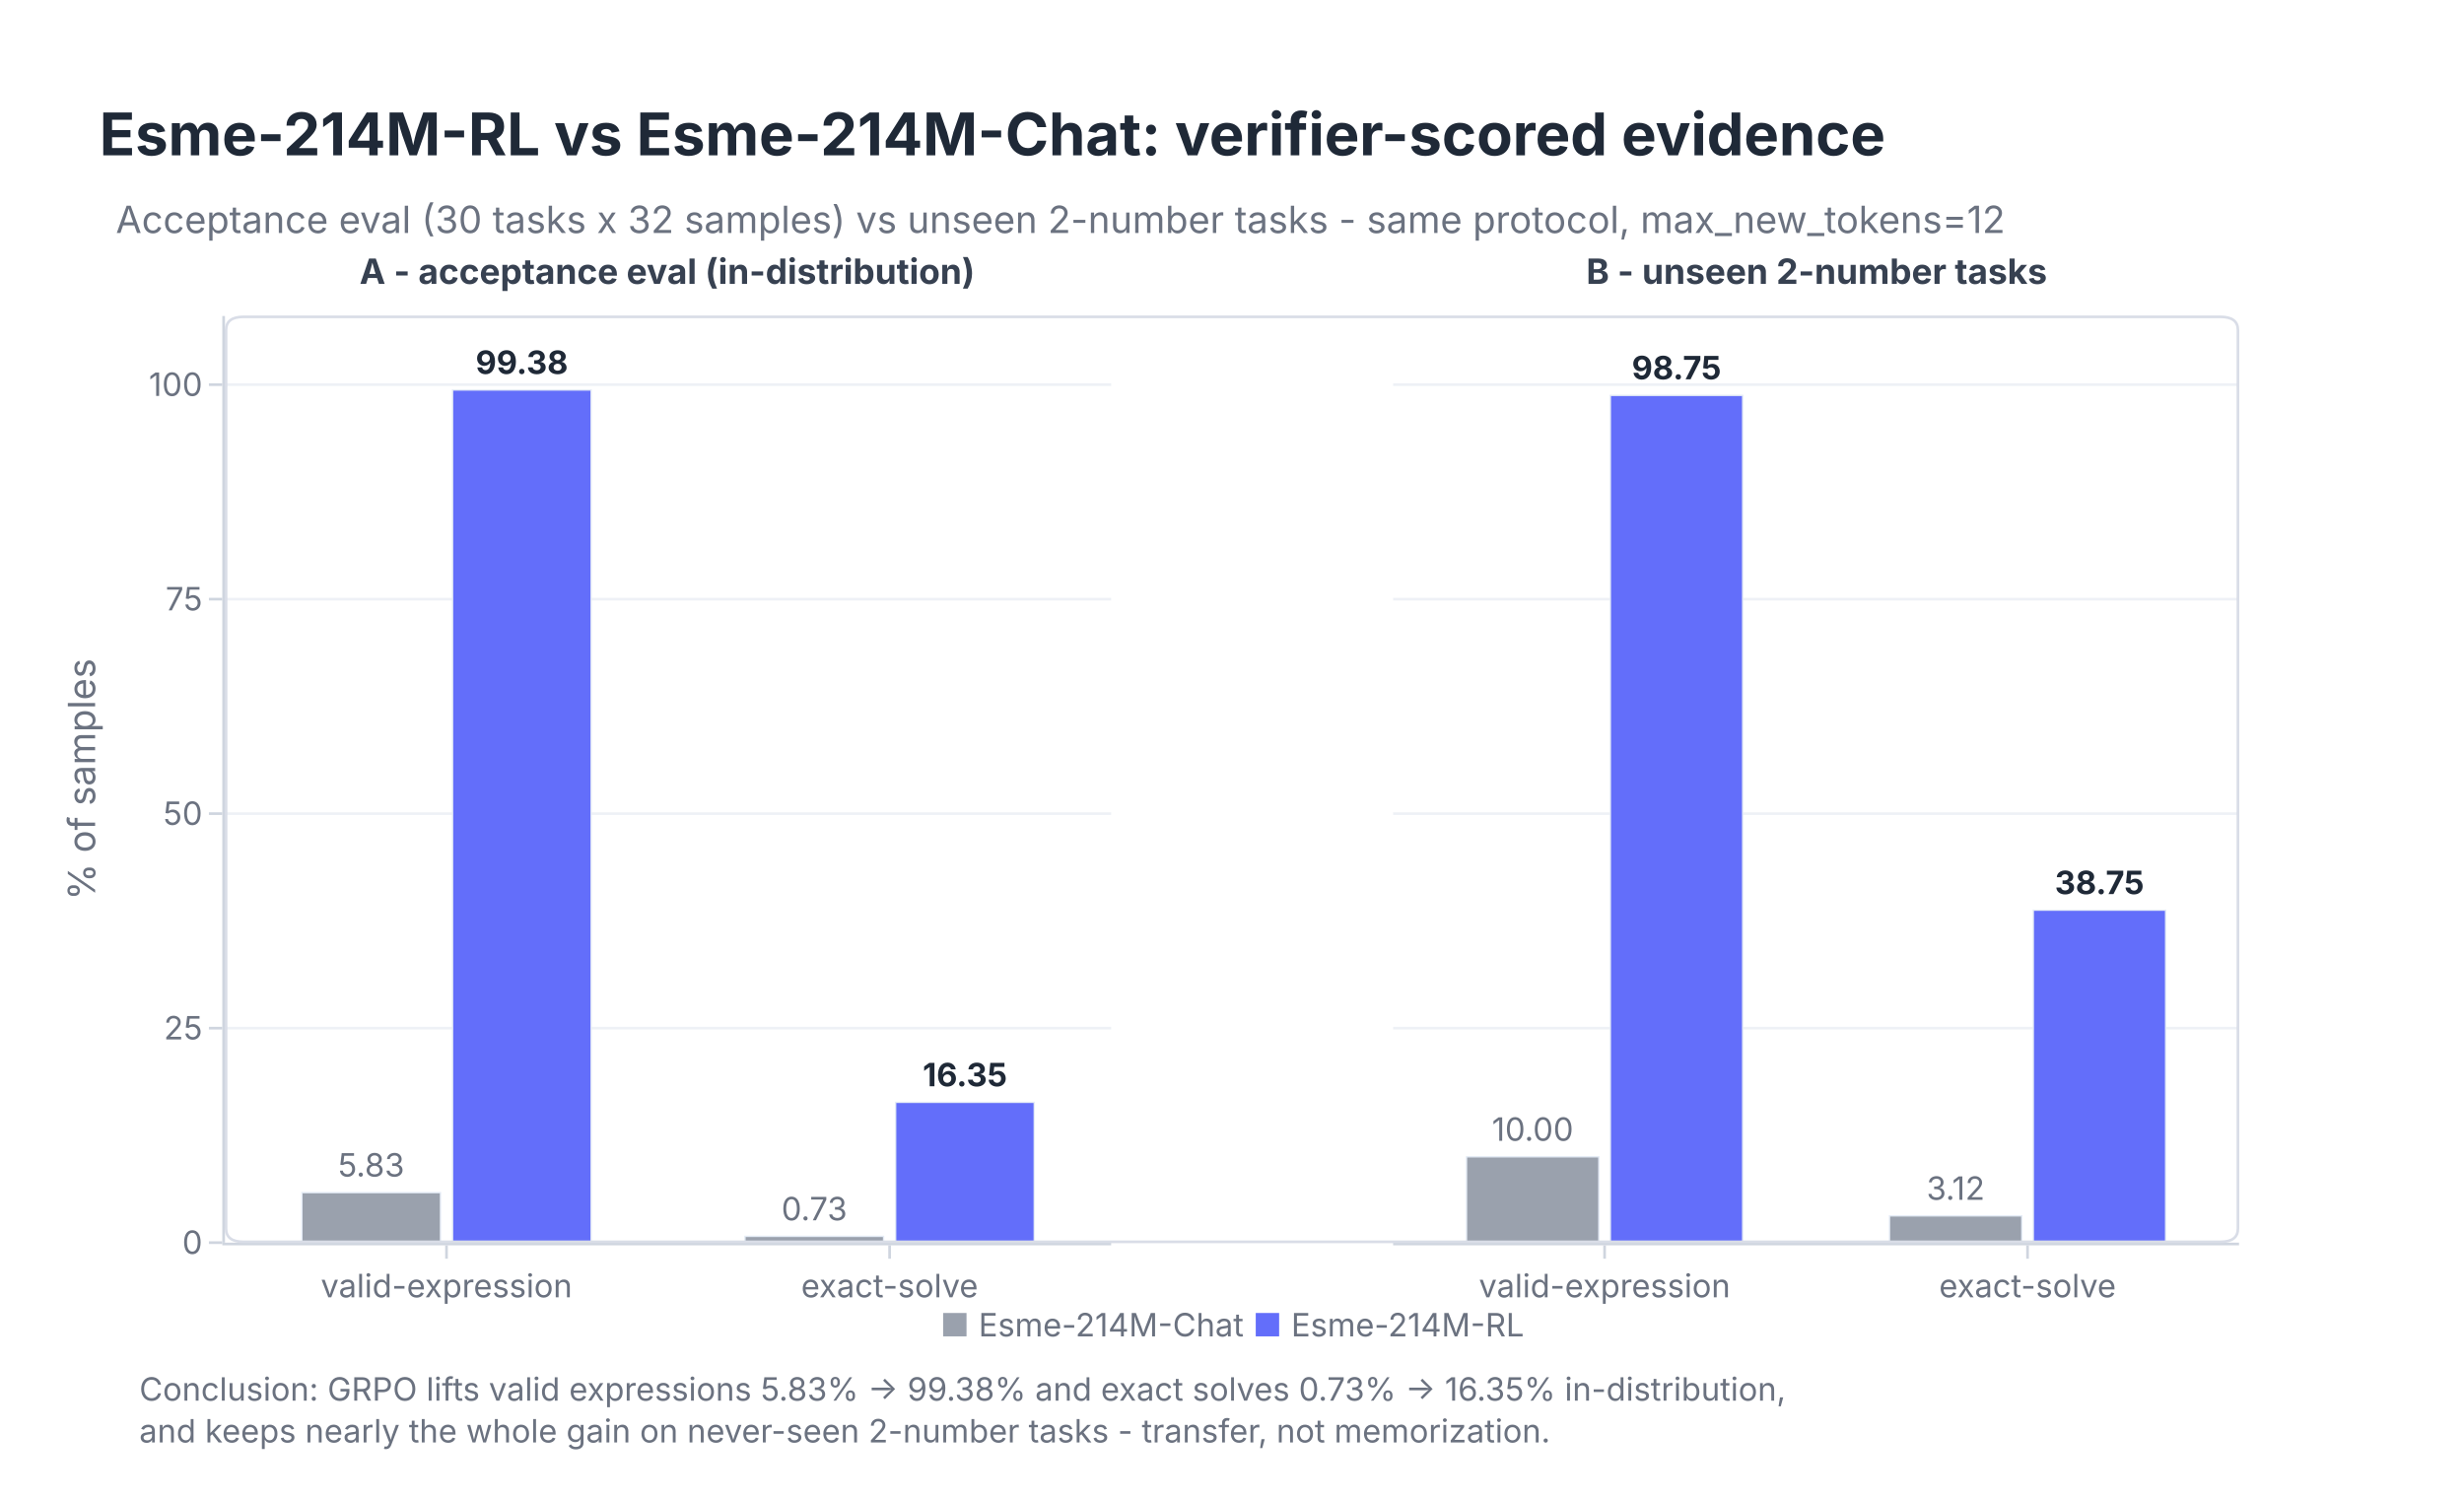
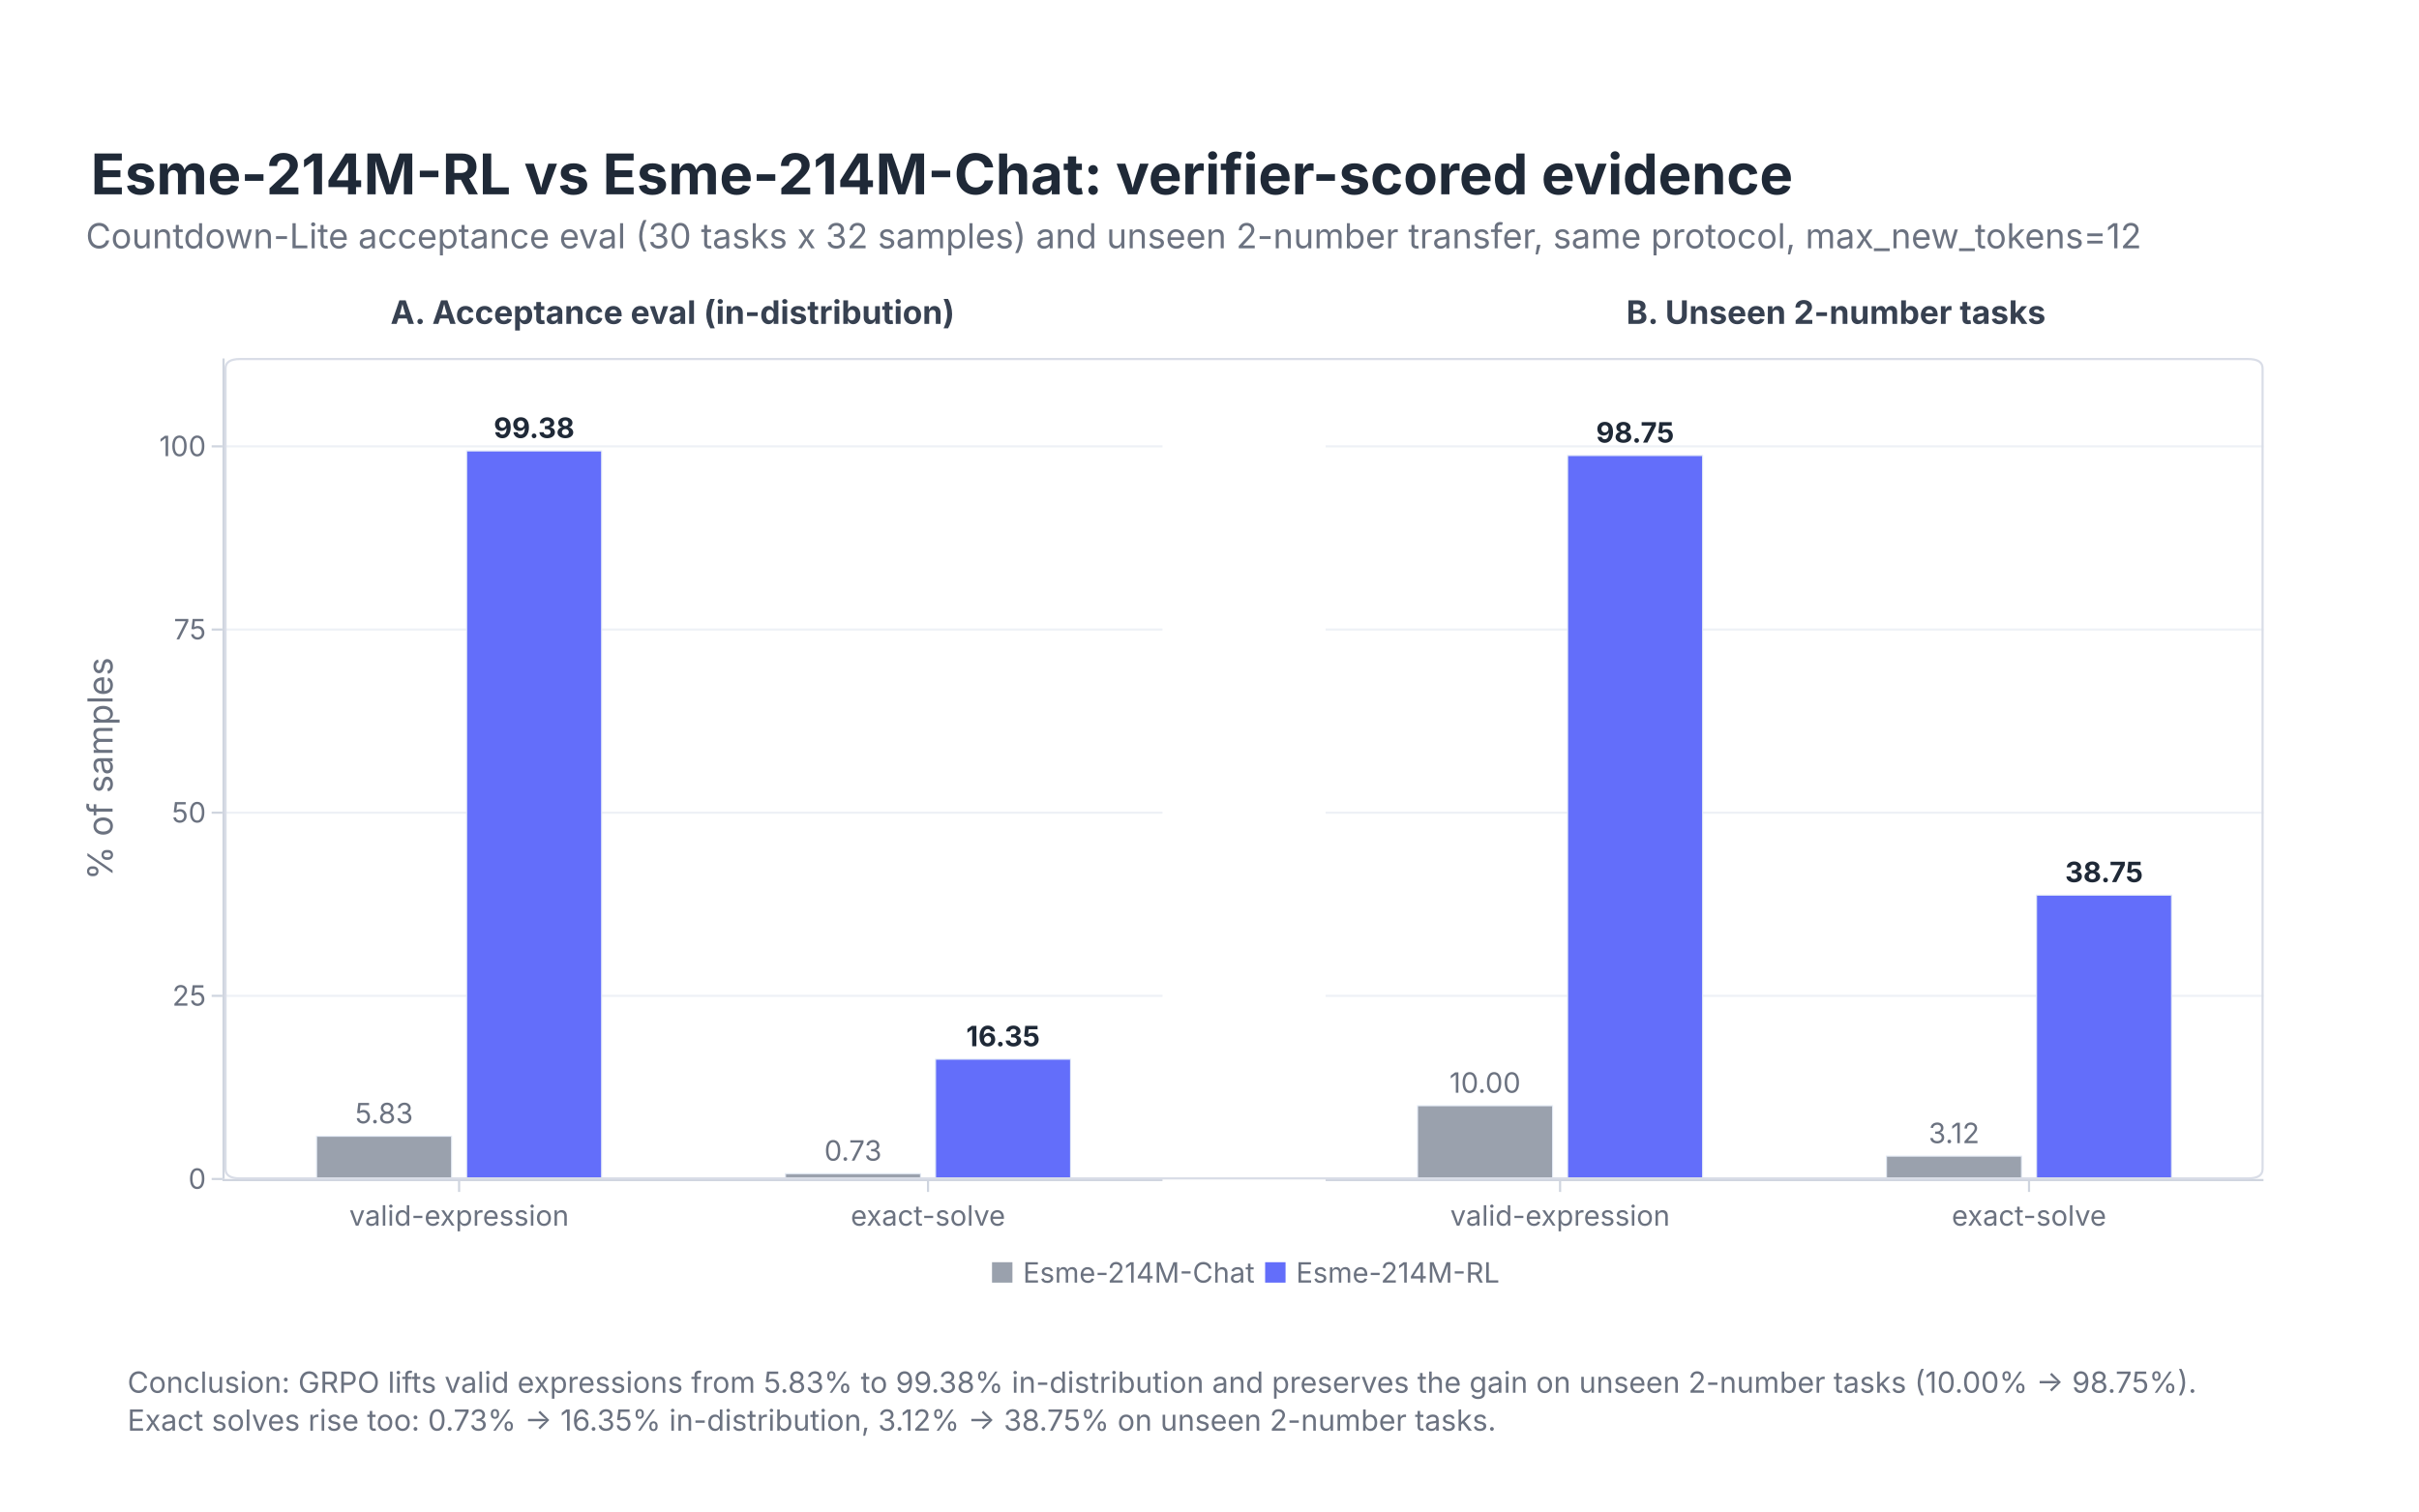
- <svg xmlns="http://www.w3.org/2000/svg" class="main-svg" width="920" height="560" style="" viewBox="0 0 920 560">
-   <rect x="0" y="0" width="920" height="560" style="fill: rgb(255, 255, 255); fill-opacity: 1;" />
-   <defs id="defs-7b2066">
+ <svg xmlns="http://www.w3.org/2000/svg" class="main-svg" width="1120" height="700" style="" viewBox="0 0 1120 700">
+   <rect x="0" y="0" width="1120" height="700" style="fill: rgb(255, 255, 255); fill-opacity: 1;" />
+   <defs id="defs-47bb2e">
    <g class="clips">
-       <clipPath id="clip7b2066xyplot" class="plotclip">
-         <rect width="330.88" height="346" />
-       </clipPath>
-       <clipPath id="clip7b2066x2yplot" class="plotclip">
-         <rect width="315.84" height="346" />
-       </clipPath>
-       <clipPath class="axesclip" id="clip7b2066x">
-         <rect x="84" y="0" width="330.88" height="560" />
-       </clipPath>
-       <clipPath class="axesclip" id="clip7b2066y">
-         <rect x="0" y="118" width="920" height="346" />
-       </clipPath>
-       <clipPath class="axesclip" id="clip7b2066xy">
-         <rect x="84" y="118" width="330.88" height="346" />
-       </clipPath>
-       <clipPath class="axesclip" id="clip7b2066x2">
-         <rect x="520.16" y="0" width="315.84" height="560" />
-       </clipPath>
-       <clipPath class="axesclip" id="clip7b2066x2y">
-         <rect x="520.16" y="118" width="315.84" height="346" />
+       <clipPath id="clip47bb2exyplot" class="plotclip">
+         <rect width="434.24" height="380" />
+       </clipPath>
+       <clipPath id="clip47bb2ex2yplot" class="plotclip">
+         <rect width="434.24" height="380" />
+       </clipPath>
+       <clipPath class="axesclip" id="clip47bb2ex">
+         <rect x="104" y="0" width="434.24" height="700" />
+       </clipPath>
+       <clipPath class="axesclip" id="clip47bb2ey">
+         <rect x="0" y="166" width="1120" height="380" />
+       </clipPath>
+       <clipPath class="axesclip" id="clip47bb2exy">
+         <rect x="104" y="166" width="434.24" height="380" />
+       </clipPath>
+       <clipPath class="axesclip" id="clip47bb2ex2">
+         <rect x="613.76" y="0" width="434.24" height="700" />
+       </clipPath>
+       <clipPath class="axesclip" id="clip47bb2ex2y">
+         <rect x="613.76" y="166" width="434.24" height="380" />
      </clipPath>
    </g>
    <g class="gradients" />
    <g class="patterns" />
  </defs>
  <g class="bglayer" />
  <g class="layer-below">
    <g class="imagelayer" />
    <g class="shapelayer" />
  </g>
  <g class="cartesianlayer">
    <g class="subplot xy">
      <g class="layer-subplot">
        <g class="shapelayer" />
        <g class="imagelayer" />
      </g>
      <g class="minor-gridlayer">
        <g class="x" />
        <g class="y" />
      </g>
      <g class="gridlayer">
        <g class="x" />
        <g class="y">
-           <path class="ygrid crisp" transform="translate(0,383.91)" d="M84,0h330.88" style="stroke: rgb(238, 241, 246); stroke-opacity: 1; stroke-width: 1px;" />
-           <path class="ygrid crisp" transform="translate(0,303.81)" d="M84,0h330.88" style="stroke: rgb(238, 241, 246); stroke-opacity: 1; stroke-width: 1px;" />
-           <path class="ygrid crisp" transform="translate(0,223.72)" d="M84,0h330.88" style="stroke: rgb(238, 241, 246); stroke-opacity: 1; stroke-width: 1px;" />
-           <path class="ygrid crisp" transform="translate(0,143.63)" d="M84,0h330.88" style="stroke: rgb(238, 241, 246); stroke-opacity: 1; stroke-width: 1px;" />
+           <path class="ygrid crisp" transform="translate(0,461.18)" d="M104,0h434.24" style="stroke: rgb(238, 241, 246); stroke-opacity: 1; stroke-width: 1px;" />
+           <path class="ygrid crisp" transform="translate(0,376.36)" d="M104,0h434.24" style="stroke: rgb(238, 241, 246); stroke-opacity: 1; stroke-width: 1px;" />
+           <path class="ygrid crisp" transform="translate(0,291.54)" d="M104,0h434.24" style="stroke: rgb(238, 241, 246); stroke-opacity: 1; stroke-width: 1px;" />
+           <path class="ygrid crisp" transform="translate(0,206.71)" d="M104,0h434.24" style="stroke: rgb(238, 241, 246); stroke-opacity: 1; stroke-width: 1px;" />
        </g>
      </g>
      <g class="zerolinelayer" />
      <g class="layer-between">
        <g class="shapelayer" />
        <g class="imagelayer" />
      </g>
      <path class="xlines-below" />
      <path class="ylines-below" />
      <g class="overlines-below" />
      <g class="xaxislayer-below" />
      <g class="yaxislayer-below" />
      <g class="overaxes-below" />
      <g class="overplot">
-         <g class="xy" transform="translate(84,118)" clip-path="url(#clip7b2066xyplot)">
+         <g class="xy" transform="translate(104,166)" clip-path="url(#clip47bb2exyplot)">
          <g class="barlayer mlayer">
            <g class="trace bars" style="opacity: 1;">
              <g class="points">
                <g class="point">
-                   <path d="M28.72,346V327.32H80.47V346Z" style="vector-effect: none; opacity: 1; stroke-width: 0.5px; fill: rgb(154, 161, 173); fill-opacity: 1; stroke: rgb(229, 236, 246); stroke-opacity: 1;" />
-                   <text class="bartext bartext-outside" text-anchor="middle" data-notex="1" x="0" y="0" style="font-family: -apple-system, BlinkMacSystemFont, 'Segoe UI', sans-serif; font-size: 12px; fill: rgb(107, 114, 128); fill-opacity: 1; white-space: pre;" transform="translate(54.595,321.32)">5.83</text>
-                 </g>
-                 <g class="point">
-                   <path d="M194.16,346V343.66H245.91V346Z" style="vector-effect: none; opacity: 1; stroke-width: 0.5px; fill: rgb(154, 161, 173); fill-opacity: 1; stroke: rgb(229, 236, 246); stroke-opacity: 1;" />
-                   <text class="bartext bartext-outside" text-anchor="middle" data-notex="1" x="0" y="0" style="font-family: -apple-system, BlinkMacSystemFont, 'Segoe UI', sans-serif; font-size: 12px; fill: rgb(107, 114, 128); fill-opacity: 1; white-space: pre;" transform="translate(220.035,337.66)">0.73</text>
+                   <path d="M42.56,380V360.22H105.09V380Z" style="vector-effect: none; opacity: 1; stroke-width: 0.5px; fill: rgb(154, 161, 173); fill-opacity: 1; stroke: rgb(229, 236, 246); stroke-opacity: 1;" />
+                   <text class="bartext bartext-outside" text-anchor="middle" data-notex="1" x="0" y="0" style="font-family: -apple-system, BlinkMacSystemFont, 'Segoe UI', sans-serif; font-size: 13px; fill: rgb(107, 114, 128); fill-opacity: 1; white-space: pre;" transform="translate(73.825,354.22)">5.83</text>
+                 </g>
+                 <g class="point">
+                   <path d="M259.68,380V377.52H322.21V380Z" style="vector-effect: none; opacity: 1; stroke-width: 0.5px; fill: rgb(154, 161, 173); fill-opacity: 1; stroke: rgb(229, 236, 246); stroke-opacity: 1;" />
+                   <text class="bartext bartext-outside" text-anchor="middle" data-notex="1" x="0" y="0" style="font-family: -apple-system, BlinkMacSystemFont, 'Segoe UI', sans-serif; font-size: 13px; fill: rgb(107, 114, 128); fill-opacity: 1; white-space: pre;" transform="translate(290.945,371.52)">0.73</text>
                </g>
              </g>
            </g>
            <g class="trace bars" style="opacity: 1;">
              <g class="points">
                <g class="point">
-                   <path d="M84.97,346V27.62H136.72V346Z" style="vector-effect: none; opacity: 1; stroke-width: 0.5px; fill: rgb(99, 110, 250); fill-opacity: 1; stroke: rgb(229, 236, 246); stroke-opacity: 1;" />
-                   <text class="bartext bartext-outside" text-anchor="middle" data-notex="1" x="0" y="0" style="font-family: -apple-system, BlinkMacSystemFont, 'Segoe UI', sans-serif; font-size: 12px; fill: rgb(31, 41, 55); fill-opacity: 1; white-space: pre;" transform="translate(110.845,21.62)">
+                   <path d="M112.03,380V42.82H174.56V380Z" style="vector-effect: none; opacity: 1; stroke-width: 0.5px; fill: rgb(99, 110, 250); fill-opacity: 1; stroke: rgb(229, 236, 246); stroke-opacity: 1;" />
+                   <text class="bartext bartext-outside" text-anchor="middle" data-notex="1" x="0" y="0" style="font-family: -apple-system, BlinkMacSystemFont, 'Segoe UI', sans-serif; font-size: 13px; fill: rgb(31, 41, 55); fill-opacity: 1; white-space: pre;" transform="translate(143.295,36.82)">
                    <tspan style="font-weight:bold">99.38</tspan>
                  </text>
                </g>
                <g class="point">
-                   <path d="M250.41,346V293.62H302.16V346Z" style="vector-effect: none; opacity: 1; stroke-width: 0.5px; fill: rgb(99, 110, 250); fill-opacity: 1; stroke: rgb(229, 236, 246); stroke-opacity: 1;" />
-                   <text class="bartext bartext-outside" text-anchor="middle" data-notex="1" x="0" y="0" style="font-family: -apple-system, BlinkMacSystemFont, 'Segoe UI', sans-serif; font-size: 12px; fill: rgb(31, 41, 55); fill-opacity: 1; white-space: pre;" transform="translate(276.285,287.62)">
+                   <path d="M329.15,380V324.53H391.68V380Z" style="vector-effect: none; opacity: 1; stroke-width: 0.5px; fill: rgb(99, 110, 250); fill-opacity: 1; stroke: rgb(229, 236, 246); stroke-opacity: 1;" />
+                   <text class="bartext bartext-outside" text-anchor="middle" data-notex="1" x="0" y="0" style="font-family: -apple-system, BlinkMacSystemFont, 'Segoe UI', sans-serif; font-size: 13px; fill: rgb(31, 41, 55); fill-opacity: 1; white-space: pre;" transform="translate(360.415,318.53)">
                    <tspan style="font-weight:bold">16.35</tspan>
                  </text>
                </g>
              </g>
            </g>
          </g>
        </g>
      </g>
      <g class="zerolinelayer-above" />
-       <path class="xlines-above crisp" d="M83,464.5H414.88" style="fill: none; stroke-width: 1px; stroke: rgb(207, 213, 223); stroke-opacity: 1;" />
-       <path class="ylines-above crisp" d="M83.5,118V464" style="fill: none; stroke-width: 1px; stroke: rgb(207, 213, 223); stroke-opacity: 1;" />
+       <path class="xlines-above crisp" d="M103,546.5H538.24" style="fill: none; stroke-width: 1px; stroke: rgb(207, 213, 223); stroke-opacity: 1;" />
+       <path class="ylines-above crisp" d="M103.5,166V546" style="fill: none; stroke-width: 1px; stroke: rgb(207, 213, 223); stroke-opacity: 1;" />
      <g class="overlines-above" />
      <g class="xaxislayer-above">
-         <path class="xtick ticks crisp" d="M0,465v5" transform="translate(166.72,0)" style="stroke: rgb(207, 213, 223); stroke-opacity: 1; stroke-width: 1px;" />
-         <path class="xtick ticks crisp" d="M0,465v5" transform="translate(332.16,0)" style="stroke: rgb(207, 213, 223); stroke-opacity: 1; stroke-width: 1px;" />
+         <path class="xtick ticks crisp" d="M0,547v5" transform="translate(212.56,0)" style="stroke: rgb(207, 213, 223); stroke-opacity: 1; stroke-width: 1px;" />
+         <path class="xtick ticks crisp" d="M0,547v5" transform="translate(429.68,0)" style="stroke: rgb(207, 213, 223); stroke-opacity: 1; stroke-width: 1px;" />
        <g class="xtick">
-           <text text-anchor="middle" x="0" y="484.4" transform="translate(166.72,0)" style="font-family: -apple-system, BlinkMacSystemFont, 'Segoe UI', sans-serif; font-size: 12px; fill: rgb(107, 114, 128); fill-opacity: 1; white-space: pre;">valid-expression</text>
+           <text text-anchor="middle" x="0" y="567.6" transform="translate(212.56,0)" style="font-family: -apple-system, BlinkMacSystemFont, 'Segoe UI', sans-serif; font-size: 13px; fill: rgb(107, 114, 128); fill-opacity: 1; white-space: pre;">valid-expression</text>
        </g>
        <g class="xtick">
-           <text text-anchor="middle" x="0" y="484.4" transform="translate(332.16,0)" style="font-family: -apple-system, BlinkMacSystemFont, 'Segoe UI', sans-serif; font-size: 12px; fill: rgb(107, 114, 128); fill-opacity: 1; white-space: pre;">exact-solve</text>
+           <text text-anchor="middle" x="0" y="567.6" transform="translate(429.68,0)" style="font-family: -apple-system, BlinkMacSystemFont, 'Segoe UI', sans-serif; font-size: 13px; fill: rgb(107, 114, 128); fill-opacity: 1; white-space: pre;">exact-solve</text>
        </g>
      </g>
      <g class="yaxislayer-above">
-         <path class="ytick ticks crisp" d="M83,0h-5" transform="translate(0,464)" style="stroke: rgb(207, 213, 223); stroke-opacity: 1; stroke-width: 1px;" />
-         <path class="ytick ticks crisp" d="M83,0h-5" transform="translate(0,383.91)" style="stroke: rgb(207, 213, 223); stroke-opacity: 1; stroke-width: 1px;" />
-         <path class="ytick ticks crisp" d="M83,0h-5" transform="translate(0,303.81)" style="stroke: rgb(207, 213, 223); stroke-opacity: 1; stroke-width: 1px;" />
-         <path class="ytick ticks crisp" d="M83,0h-5" transform="translate(0,223.72)" style="stroke: rgb(207, 213, 223); stroke-opacity: 1; stroke-width: 1px;" />
-         <path class="ytick ticks crisp" d="M83,0h-5" transform="translate(0,143.63)" style="stroke: rgb(207, 213, 223); stroke-opacity: 1; stroke-width: 1px;" />
-         <g class="ytick">
-           <text text-anchor="end" x="75.6" y="4.2" transform="translate(0,464)" style="font-family: -apple-system, BlinkMacSystemFont, 'Segoe UI', sans-serif; font-size: 12px; fill: rgb(107, 114, 128); fill-opacity: 1; white-space: pre;">0</text>
-         </g>
-         <g class="ytick">
-           <text text-anchor="end" x="75.6" y="4.2" style="font-family: -apple-system, BlinkMacSystemFont, 'Segoe UI', sans-serif; font-size: 12px; fill: rgb(107, 114, 128); fill-opacity: 1; white-space: pre;" transform="translate(0,383.91)">25</text>
-         </g>
-         <g class="ytick">
-           <text text-anchor="end" x="75.6" y="4.2" style="font-family: -apple-system, BlinkMacSystemFont, 'Segoe UI', sans-serif; font-size: 12px; fill: rgb(107, 114, 128); fill-opacity: 1; white-space: pre;" transform="translate(0,303.81)">50</text>
-         </g>
-         <g class="ytick">
-           <text text-anchor="end" x="75.6" y="4.2" style="font-family: -apple-system, BlinkMacSystemFont, 'Segoe UI', sans-serif; font-size: 12px; fill: rgb(107, 114, 128); fill-opacity: 1; white-space: pre;" transform="translate(0,223.72)">75</text>
-         </g>
-         <g class="ytick">
-           <text text-anchor="end" x="75.6" y="4.2" style="font-family: -apple-system, BlinkMacSystemFont, 'Segoe UI', sans-serif; font-size: 12px; fill: rgb(107, 114, 128); fill-opacity: 1; white-space: pre;" transform="translate(0,143.63)">100</text>
+         <path class="ytick ticks crisp" d="M103,0h-5" transform="translate(0,546)" style="stroke: rgb(207, 213, 223); stroke-opacity: 1; stroke-width: 1px;" />
+         <path class="ytick ticks crisp" d="M103,0h-5" transform="translate(0,461.18)" style="stroke: rgb(207, 213, 223); stroke-opacity: 1; stroke-width: 1px;" />
+         <path class="ytick ticks crisp" d="M103,0h-5" transform="translate(0,376.36)" style="stroke: rgb(207, 213, 223); stroke-opacity: 1; stroke-width: 1px;" />
+         <path class="ytick ticks crisp" d="M103,0h-5" transform="translate(0,291.54)" style="stroke: rgb(207, 213, 223); stroke-opacity: 1; stroke-width: 1px;" />
+         <path class="ytick ticks crisp" d="M103,0h-5" transform="translate(0,206.71)" style="stroke: rgb(207, 213, 223); stroke-opacity: 1; stroke-width: 1px;" />
+         <g class="ytick">
+           <text text-anchor="end" x="95.4" y="4.55" transform="translate(0,546)" style="font-family: -apple-system, BlinkMacSystemFont, 'Segoe UI', sans-serif; font-size: 13px; fill: rgb(107, 114, 128); fill-opacity: 1; white-space: pre;">0</text>
+         </g>
+         <g class="ytick">
+           <text text-anchor="end" x="95.4" y="4.55" style="font-family: -apple-system, BlinkMacSystemFont, 'Segoe UI', sans-serif; font-size: 13px; fill: rgb(107, 114, 128); fill-opacity: 1; white-space: pre;" transform="translate(0,461.18)">25</text>
+         </g>
+         <g class="ytick">
+           <text text-anchor="end" x="95.4" y="4.55" style="font-family: -apple-system, BlinkMacSystemFont, 'Segoe UI', sans-serif; font-size: 13px; fill: rgb(107, 114, 128); fill-opacity: 1; white-space: pre;" transform="translate(0,376.36)">50</text>
+         </g>
+         <g class="ytick">
+           <text text-anchor="end" x="95.4" y="4.55" style="font-family: -apple-system, BlinkMacSystemFont, 'Segoe UI', sans-serif; font-size: 13px; fill: rgb(107, 114, 128); fill-opacity: 1; white-space: pre;" transform="translate(0,291.54)">75</text>
+         </g>
+         <g class="ytick">
+           <text text-anchor="end" x="95.4" y="4.55" style="font-family: -apple-system, BlinkMacSystemFont, 'Segoe UI', sans-serif; font-size: 13px; fill: rgb(107, 114, 128); fill-opacity: 1; white-space: pre;" transform="translate(0,206.71)">100</text>
        </g>
      </g>
      <g class="overaxes-above" />
    </g>
    <g class="subplot x2y">
      <g class="layer-subplot">
        <g class="shapelayer" />
        <g class="imagelayer" />
      </g>
      <g class="minor-gridlayer">
        <g class="x2" />
        <g class="y" />
      </g>
      <g class="gridlayer">
        <g class="x2" />
        <g class="y">
-           <path class="ygrid crisp" transform="translate(0,383.91)" d="M520.16,0h315.84" style="stroke: rgb(238, 241, 246); stroke-opacity: 1; stroke-width: 1px;" />
-           <path class="ygrid crisp" transform="translate(0,303.81)" d="M520.16,0h315.84" style="stroke: rgb(238, 241, 246); stroke-opacity: 1; stroke-width: 1px;" />
-           <path class="ygrid crisp" transform="translate(0,223.72)" d="M520.16,0h315.84" style="stroke: rgb(238, 241, 246); stroke-opacity: 1; stroke-width: 1px;" />
-           <path class="ygrid crisp" transform="translate(0,143.63)" d="M520.16,0h315.84" style="stroke: rgb(238, 241, 246); stroke-opacity: 1; stroke-width: 1px;" />
+           <path class="ygrid crisp" transform="translate(0,461.18)" d="M613.76,0h434.24" style="stroke: rgb(238, 241, 246); stroke-opacity: 1; stroke-width: 1px;" />
+           <path class="ygrid crisp" transform="translate(0,376.36)" d="M613.76,0h434.24" style="stroke: rgb(238, 241, 246); stroke-opacity: 1; stroke-width: 1px;" />
+           <path class="ygrid crisp" transform="translate(0,291.54)" d="M613.76,0h434.24" style="stroke: rgb(238, 241, 246); stroke-opacity: 1; stroke-width: 1px;" />
+           <path class="ygrid crisp" transform="translate(0,206.71)" d="M613.76,0h434.24" style="stroke: rgb(238, 241, 246); stroke-opacity: 1; stroke-width: 1px;" />
        </g>
      </g>
      <g class="zerolinelayer" />
      <g class="layer-between">
        <g class="shapelayer" />
        <g class="imagelayer" />
      </g>
      <path class="xlines-below" />
      <path class="ylines-below" />
      <g class="overlines-below" />
      <g class="xaxislayer-below" />
      <g class="yaxislayer-below" />
      <g class="overaxes-below" />
      <g class="overplot">
-         <g class="x2y" transform="translate(520.16,118)" clip-path="url(#clip7b2066x2yplot)">
+         <g class="x2y" transform="translate(613.76,166)" clip-path="url(#clip47bb2ex2yplot)">
          <g class="barlayer mlayer">
            <g class="trace bars" style="opacity: 1;">
              <g class="points">
                <g class="point">
-                   <path d="M27.41,346V313.96H76.81V346Z" style="vector-effect: none; opacity: 1; stroke-width: 0.5px; fill: rgb(154, 161, 173); fill-opacity: 1; stroke: rgb(229, 236, 246); stroke-opacity: 1;" />
-                   <text class="bartext bartext-outside" text-anchor="middle" data-notex="1" x="0" y="0" style="font-family: -apple-system, BlinkMacSystemFont, 'Segoe UI', sans-serif; font-size: 12px; fill: rgb(107, 114, 128); fill-opacity: 1; white-space: pre;" transform="translate(52.11,307.96)">10.00</text>
-                 </g>
-                 <g class="point">
-                   <path d="M185.33,346V336H234.73V346Z" style="vector-effect: none; opacity: 1; stroke-width: 0.5px; fill: rgb(154, 161, 173); fill-opacity: 1; stroke: rgb(229, 236, 246); stroke-opacity: 1;" />
-                   <text class="bartext bartext-outside" text-anchor="middle" data-notex="1" x="0" y="0" style="font-family: -apple-system, BlinkMacSystemFont, 'Segoe UI', sans-serif; font-size: 12px; fill: rgb(107, 114, 128); fill-opacity: 1; white-space: pre;" transform="translate(210.03,330)">3.12</text>
+                   <path d="M42.56,380V346.07H105.09V380Z" style="vector-effect: none; opacity: 1; stroke-width: 0.5px; fill: rgb(154, 161, 173); fill-opacity: 1; stroke: rgb(229, 236, 246); stroke-opacity: 1;" />
+                   <text class="bartext bartext-outside" text-anchor="middle" data-notex="1" x="0" y="0" style="font-family: -apple-system, BlinkMacSystemFont, 'Segoe UI', sans-serif; font-size: 13px; fill: rgb(107, 114, 128); fill-opacity: 1; white-space: pre;" transform="translate(73.825,340.07)">10.00</text>
+                 </g>
+                 <g class="point">
+                   <path d="M259.68,380V369.41H322.21V380Z" style="vector-effect: none; opacity: 1; stroke-width: 0.5px; fill: rgb(154, 161, 173); fill-opacity: 1; stroke: rgb(229, 236, 246); stroke-opacity: 1;" />
+                   <text class="bartext bartext-outside" text-anchor="middle" data-notex="1" x="0" y="0" style="font-family: -apple-system, BlinkMacSystemFont, 'Segoe UI', sans-serif; font-size: 13px; fill: rgb(107, 114, 128); fill-opacity: 1; white-space: pre;" transform="translate(290.945,363.41)">3.12</text>
                </g>
              </g>
            </g>
            <g class="trace bars" style="opacity: 1;">
              <g class="points">
                <g class="point">
-                   <path d="M81.11,346V29.63H130.51V346Z" style="vector-effect: none; opacity: 1; stroke-width: 0.5px; fill: rgb(99, 110, 250); fill-opacity: 1; stroke: rgb(229, 236, 246); stroke-opacity: 1;" />
-                   <text class="bartext bartext-outside" text-anchor="middle" data-notex="1" x="0" y="0" style="font-family: -apple-system, BlinkMacSystemFont, 'Segoe UI', sans-serif; font-size: 12px; fill: rgb(31, 41, 55); fill-opacity: 1; white-space: pre;" transform="translate(105.81,23.63)">
+                   <path d="M112.03,380V44.96H174.56V380Z" style="vector-effect: none; opacity: 1; stroke-width: 0.5px; fill: rgb(99, 110, 250); fill-opacity: 1; stroke: rgb(229, 236, 246); stroke-opacity: 1;" />
+                   <text class="bartext bartext-outside" text-anchor="middle" data-notex="1" x="0" y="0" style="font-family: -apple-system, BlinkMacSystemFont, 'Segoe UI', sans-serif; font-size: 13px; fill: rgb(31, 41, 55); fill-opacity: 1; white-space: pre;" transform="translate(143.295,38.96)">
                    <tspan style="font-weight:bold">98.75</tspan>
                  </text>
                </g>
                <g class="point">
-                   <path d="M239.03,346V221.86H288.43V346Z" style="vector-effect: none; opacity: 1; stroke-width: 0.5px; fill: rgb(99, 110, 250); fill-opacity: 1; stroke: rgb(229, 236, 246); stroke-opacity: 1;" />
-                   <text class="bartext bartext-outside" text-anchor="middle" data-notex="1" x="0" y="0" style="font-family: -apple-system, BlinkMacSystemFont, 'Segoe UI', sans-serif; font-size: 12px; fill: rgb(31, 41, 55); fill-opacity: 1; white-space: pre;" transform="translate(263.73,215.86)">
+                   <path d="M329.15,380V248.53H391.68V380Z" style="vector-effect: none; opacity: 1; stroke-width: 0.5px; fill: rgb(99, 110, 250); fill-opacity: 1; stroke: rgb(229, 236, 246); stroke-opacity: 1;" />
+                   <text class="bartext bartext-outside" text-anchor="middle" data-notex="1" x="0" y="0" style="font-family: -apple-system, BlinkMacSystemFont, 'Segoe UI', sans-serif; font-size: 13px; fill: rgb(31, 41, 55); fill-opacity: 1; white-space: pre;" transform="translate(360.415,242.53)">
                    <tspan style="font-weight:bold">38.75</tspan>
                  </text>
                </g>
              </g>
            </g>
          </g>
        </g>
      </g>
      <g class="zerolinelayer-above" />
-       <path class="xlines-above crisp" d="M520.16,464.5H836" style="fill: none; stroke-width: 1px; stroke: rgb(207, 213, 223); stroke-opacity: 1;" />
+       <path class="xlines-above crisp" d="M613.76,546.5H1048" style="fill: none; stroke-width: 1px; stroke: rgb(207, 213, 223); stroke-opacity: 1;" />
      <path class="ylines-above crisp" d="M0,0" style="fill: none;" />
      <g class="overlines-above" />
      <g class="xaxislayer-above">
-         <path class="x2tick ticks crisp" d="M0,465v5" transform="translate(599.12,0)" style="stroke: rgb(207, 213, 223); stroke-opacity: 1; stroke-width: 1px;" />
-         <path class="x2tick ticks crisp" d="M0,465v5" transform="translate(757.04,0)" style="stroke: rgb(207, 213, 223); stroke-opacity: 1; stroke-width: 1px;" />
+         <path class="x2tick ticks crisp" d="M0,547v5" transform="translate(722.32,0)" style="stroke: rgb(207, 213, 223); stroke-opacity: 1; stroke-width: 1px;" />
+         <path class="x2tick ticks crisp" d="M0,547v5" transform="translate(939.44,0)" style="stroke: rgb(207, 213, 223); stroke-opacity: 1; stroke-width: 1px;" />
        <g class="x2tick">
-           <text text-anchor="middle" x="0" y="484.4" transform="translate(599.12,0)" style="font-family: -apple-system, BlinkMacSystemFont, 'Segoe UI', sans-serif; font-size: 12px; fill: rgb(107, 114, 128); fill-opacity: 1; white-space: pre;">valid-expression</text>
+           <text text-anchor="middle" x="0" y="567.6" transform="translate(722.32,0)" style="font-family: -apple-system, BlinkMacSystemFont, 'Segoe UI', sans-serif; font-size: 13px; fill: rgb(107, 114, 128); fill-opacity: 1; white-space: pre;">valid-expression</text>
        </g>
        <g class="x2tick">
-           <text text-anchor="middle" x="0" y="484.4" transform="translate(757.04,0)" style="font-family: -apple-system, BlinkMacSystemFont, 'Segoe UI', sans-serif; font-size: 12px; fill: rgb(107, 114, 128); fill-opacity: 1; white-space: pre;">exact-solve</text>
+           <text text-anchor="middle" x="0" y="567.6" transform="translate(939.44,0)" style="font-family: -apple-system, BlinkMacSystemFont, 'Segoe UI', sans-serif; font-size: 13px; fill: rgb(107, 114, 128); fill-opacity: 1; white-space: pre;">exact-solve</text>
        </g>
      </g>
      <g class="yaxislayer-above" />
      <g class="overaxes-above" />
    </g>
  </g>
  <g class="polarlayer" />
  <g class="smithlayer" />
  <g class="ternarylayer" />
  <g class="geolayer" />
  <g class="funnelarealayer" />
  <g class="pielayer" />
  <g class="iciclelayer" />
  <g class="treemaplayer" />
  <g class="sunburstlayer" />
  <g class="glimages" />
-   <defs id="topdefs-7b2066">
+   <defs id="topdefs-47bb2e">
    <g class="clips" />
  </defs>
  <g class="layer-above">
    <g class="imagelayer" />
    <g class="shapelayer">
      <g class="shape-group" data-index="0">
-         <path data-index="0" fill-rule="evenodd" d="M 90.948,463.691 L 829.052,463.691 Q 835.591,463.691 835.591,458.748 L 835.591,123.252 Q 835.591,118.309 829.052,118.309 L 90.948,118.309 Q 84.409,118.309 84.409,123.252 L 84.409,458.748 Q 84.409,463.691 90.948,463.691 Z" style="opacity: 1; stroke: rgb(217, 221, 231); stroke-opacity: 1; fill: rgb(0, 0, 0); fill-opacity: 0; stroke-width: 1px;" />
+         <path data-index="0" fill-rule="evenodd" d="M 111.164,545.729 L 1040.836,545.729 Q 1047.579,545.729 1047.579,541.386 L 1047.579,170.614 Q 1047.579,166.271 1040.836,166.271 L 111.164,166.271 Q 104.421,166.271 104.421,170.614 L 104.421,541.386 Q 104.421,545.729 111.164,545.729 Z" style="opacity: 1; stroke: rgb(217, 221, 231); stroke-opacity: 1; fill: rgb(0, 0, 0); fill-opacity: 0; stroke-width: 1px;" />
      </g>
    </g>
  </g>
  <g class="infolayer">
    <g class="g-gtitle" />
    <g class="g-xtitle" />
    <g class="g-x2title" />
    <g class="g-ytitle">
-       <text class="ytitle" transform="rotate(-90,35.51211,291)" x="35.512" y="291" text-anchor="middle" style="opacity: 1; font-family: -apple-system, BlinkMacSystemFont, 'Segoe UI', sans-serif; font-size: 14px; fill: rgb(107, 114, 128); fill-opacity: 1; white-space: pre;">% of samples</text>
+       <text class="ytitle" transform="rotate(-90,52.11289,356)" x="52.113" y="356" text-anchor="middle" style="opacity: 1; font-family: -apple-system, BlinkMacSystemFont, 'Segoe UI', sans-serif; font-size: 16px; fill: rgb(107, 114, 128); fill-opacity: 1; white-space: pre;">% of samples</text>
    </g>
    <g class="annotation" data-index="0" style="opacity: 1;">
-       <g class="annotation-text-g" transform="rotate(0,370.66,49.96)">
-         <g class="cursor-pointer" transform="translate(50,35)">
-           <rect class="bg" x="0.5" y="0.5" width="640" height="29" style="stroke-width: 1px; stroke: rgb(0, 0, 0); stroke-opacity: 0; fill: rgb(0, 0, 0); fill-opacity: 0;" />
-           <text class="annotation-text" text-anchor="middle" x="320.539" y="23" style="font-family: -apple-system, BlinkMacSystemFont, 'Segoe UI', sans-serif; font-size: 22px; fill: rgb(31, 41, 55); fill-opacity: 1; white-space: pre;">
+       <g class="annotation-text-g" transform="rotate(0,435.8,80.4)">
+         <g class="cursor-pointer" transform="translate(57,63)">
+           <rect class="bg" x="0.5" y="0.5" width="757" height="33" style="stroke-width: 1px; stroke: rgb(0, 0, 0); stroke-opacity: 0; fill: rgb(0, 0, 0); fill-opacity: 0;" />
+           <text class="annotation-text" text-anchor="middle" x="379.094" y="27" style="font-family: -apple-system, BlinkMacSystemFont, 'Segoe UI', sans-serif; font-size: 26px; fill: rgb(31, 41, 55); fill-opacity: 1; white-space: pre;">
            <tspan style="font-weight:bold">Esme-214M-RL vs Esme-214M-Chat: verifier-scored evidence</tspan>
          </text>
        </g>
      </g>
    </g>
    <g class="annotation" data-index="1" style="opacity: 1;">
-       <g class="annotation-text-g" transform="rotate(0,396.16,81.79)">
-         <g class="cursor-pointer" transform="translate(50,71)">
-           <rect class="bg" x="0.5" y="0.5" width="691" height="20" style="stroke-width: 1px; stroke: rgb(0, 0, 0); stroke-opacity: 0; fill: rgb(0, 0, 0); fill-opacity: 0;" />
-           <text class="annotation-text" text-anchor="middle" x="345.953" y="16" style="font-family: -apple-system, BlinkMacSystemFont, 'Segoe UI', sans-serif; font-size: 14px; fill: rgb(107, 114, 128); fill-opacity: 1; white-space: pre;">Acceptance eval (30 tasks x 32 samples) vs unseen 2-number tasks - same protocol, max_new_tokens=12</text>
+       <g class="annotation-text-g" transform="rotate(0,515.3,108.6)">
+         <g class="cursor-pointer" transform="translate(57,98)">
+           <rect class="bg" x="0.5" y="0.5" width="916" height="21" style="stroke-width: 1px; stroke: rgb(0, 0, 0); stroke-opacity: 0; fill: rgb(0, 0, 0); fill-opacity: 0;" />
+           <text class="annotation-text" text-anchor="middle" x="458.625" y="17" style="font-family: -apple-system, BlinkMacSystemFont, 'Segoe UI', sans-serif; font-size: 16px; fill: rgb(107, 114, 128); fill-opacity: 1; white-space: pre;">Countdown-Lite acceptance eval (30 tasks x 32 samples) and unseen 2-number transfer, same protocol, max_new_tokens=12</text>
        </g>
      </g>
    </g>
    <g class="annotation" data-index="2" style="opacity: 1;">
-       <g class="annotation-text-g" transform="rotate(0,360.66,526.48)">
-         <g class="cursor-pointer" transform="translate(50,509)">
-           <rect class="bg" x="0.5" y="0.5" width="620" height="34" style="stroke-width: 1px; stroke: rgb(0, 0, 0); stroke-opacity: 0; fill: rgb(0, 0, 0); fill-opacity: 0;" />
-           <text class="annotation-text" text-anchor="start" x="2" y="14" style="font-family: -apple-system, BlinkMacSystemFont, 'Segoe UI', sans-serif; font-size: 12px; fill: rgb(107, 114, 128); fill-opacity: 1; white-space: pre;">
-             <tspan class="line" dy="0em" x="2" y="14">Conclusion: GRPO lifts valid expressions 5.83% -&gt; 99.38% and exact solves 0.73% -&gt; 16.35% in-distribution,</tspan>
-             <tspan class="line" dy="1.3em" x="2" y="14">and keeps nearly the whole gain on never-seen 2-number tasks - transfer, not memorization.</tspan>
+       <g class="annotation-text-g" transform="rotate(0,529.8,648.6)">
+         <g class="cursor-pointer" transform="translate(57,630)">
+           <rect class="bg" x="0.5" y="0.5" width="945" height="37" style="stroke-width: 1px; stroke: rgb(0, 0, 0); stroke-opacity: 0; fill: rgb(0, 0, 0); fill-opacity: 0;" />
+           <text class="annotation-text" text-anchor="start" x="2" y="15" style="font-family: -apple-system, BlinkMacSystemFont, 'Segoe UI', sans-serif; font-size: 13.5px; fill: rgb(107, 114, 128); fill-opacity: 1; white-space: pre;">
+             <tspan class="line" dy="0em" x="2" y="15">Conclusion: GRPO lifts valid expressions from 5.83% to 99.38% in-distribution and preserves the gain on unseen 2-number tasks (10.00% -&gt; 98.75%).</tspan>
+             <tspan class="line" dy="1.3em" x="2" y="15">Exact solves rise too: 0.73% -&gt; 16.35% in-distribution, 3.12% -&gt; 38.75% on unseen 2-number tasks.</tspan>
          </text>
        </g>
      </g>
    </g>
    <g class="annotation" data-index="3" style="opacity: 1;">
-       <g class="annotation-text-g" transform="rotate(0,249.44,101.08)">
-         <g class="cursor-pointer" transform="translate(130,91)">
-           <rect class="bg" x="0.5" y="0.5" width="237" height="19" style="stroke-width: 1px; stroke: rgb(0, 0, 0); stroke-opacity: 0; fill: rgb(0, 0, 0); fill-opacity: 0;" />
-           <text class="annotation-text" text-anchor="middle" x="119.125" y="15" style="font-family: -apple-system, BlinkMacSystemFont, 'Segoe UI', sans-serif; font-size: 13px; fill: rgb(55, 65, 81); fill-opacity: 1; white-space: pre;">
-             <tspan style="font-weight:bold">A - acceptance eval (in-distribution)</tspan>
+       <g class="annotation-text-g" transform="rotate(0,311.68,143.6)">
+         <g class="cursor-pointer" transform="translate(179,133)">
+           <rect class="bg" x="0.5" y="0.5" width="264" height="21" style="stroke-width: 1px; stroke: rgb(0, 0, 0); stroke-opacity: 0; fill: rgb(0, 0, 0); fill-opacity: 0;" />
+           <text class="annotation-text" text-anchor="middle" x="132.438" y="17" style="font-family: -apple-system, BlinkMacSystemFont, 'Segoe UI', sans-serif; font-size: 15px; fill: rgb(55, 65, 81); fill-opacity: 1; white-space: pre;">
+             <tspan style="font-weight:bold">A. Acceptance eval (in-distribution)</tspan>
          </text>
        </g>
      </g>
    </g>
    <g class="annotation" data-index="4" style="opacity: 1;">
-       <g class="annotation-text-g" transform="rotate(0,678.08,101.08)">
-         <g class="cursor-pointer" transform="translate(589,91)">
-           <rect class="bg" x="0.5" y="0.5" width="178" height="19" style="stroke-width: 1px; stroke: rgb(0, 0, 0); stroke-opacity: 0; fill: rgb(0, 0, 0); fill-opacity: 0;" />
-           <text class="annotation-text" text-anchor="middle" x="89.297" y="15" style="font-family: -apple-system, BlinkMacSystemFont, 'Segoe UI', sans-serif; font-size: 13px; fill: rgb(55, 65, 81); fill-opacity: 1; white-space: pre;">
-             <tspan style="font-weight:bold">B - unseen 2-number tasks</tspan>
+       <g class="annotation-text-g" transform="rotate(0,849.76,143.6)">
+         <g class="cursor-pointer" transform="translate(751,133)">
+           <rect class="bg" x="0.5" y="0.5" width="197" height="21" style="stroke-width: 1px; stroke: rgb(0, 0, 0); stroke-opacity: 0; fill: rgb(0, 0, 0); fill-opacity: 0;" />
+           <text class="annotation-text" text-anchor="middle" x="99.055" y="17" style="font-family: -apple-system, BlinkMacSystemFont, 'Segoe UI', sans-serif; font-size: 15px; fill: rgb(55, 65, 81); fill-opacity: 1; white-space: pre;">
+             <tspan style="font-weight:bold">B. Unseen 2-number tasks</tspan>
          </text>
        </g>
      </g>
    </g>
    <g class="annotation" data-index="5" style="opacity: 1;">
-       <g class="annotation-text-g" transform="rotate(0,460,494.29)">
-         <g class="cursor-pointer" transform="translate(345,485)">
-           <rect class="bg" x="0.5" y="0.5" width="229" height="18" style="stroke-width: 1px; stroke: rgb(0, 0, 0); stroke-opacity: 0; fill: rgb(0, 0, 0); fill-opacity: 0;" />
-           <text class="annotation-text" text-anchor="middle" x="115.047" y="14" style="font-family: -apple-system, BlinkMacSystemFont, 'Segoe UI', sans-serif; font-size: 12px; fill: rgb(107, 114, 128); fill-opacity: 1; white-space: pre;">
+       <g class="annotation-text-g" transform="rotate(0,576,589.2)">
+         <g class="cursor-pointer" transform="translate(453,579)">
+           <rect class="bg" x="0.5" y="0.5" width="245" height="19" style="stroke-width: 1px; stroke: rgb(0, 0, 0); stroke-opacity: 0; fill: rgb(0, 0, 0); fill-opacity: 0;" />
+           <text class="annotation-text" text-anchor="middle" x="123.203" y="15" style="font-family: -apple-system, BlinkMacSystemFont, 'Segoe UI', sans-serif; font-size: 13px; fill: rgb(107, 114, 128); fill-opacity: 1; white-space: pre;">
            <tspan style=" fill:#9aa1ad">■</tspan> Esme-214M-Chat   <tspan style=" fill:#636efa">■</tspan> Esme-214M-RL</text>
        </g>
      </g>
    </g>
  </g>
</svg>
